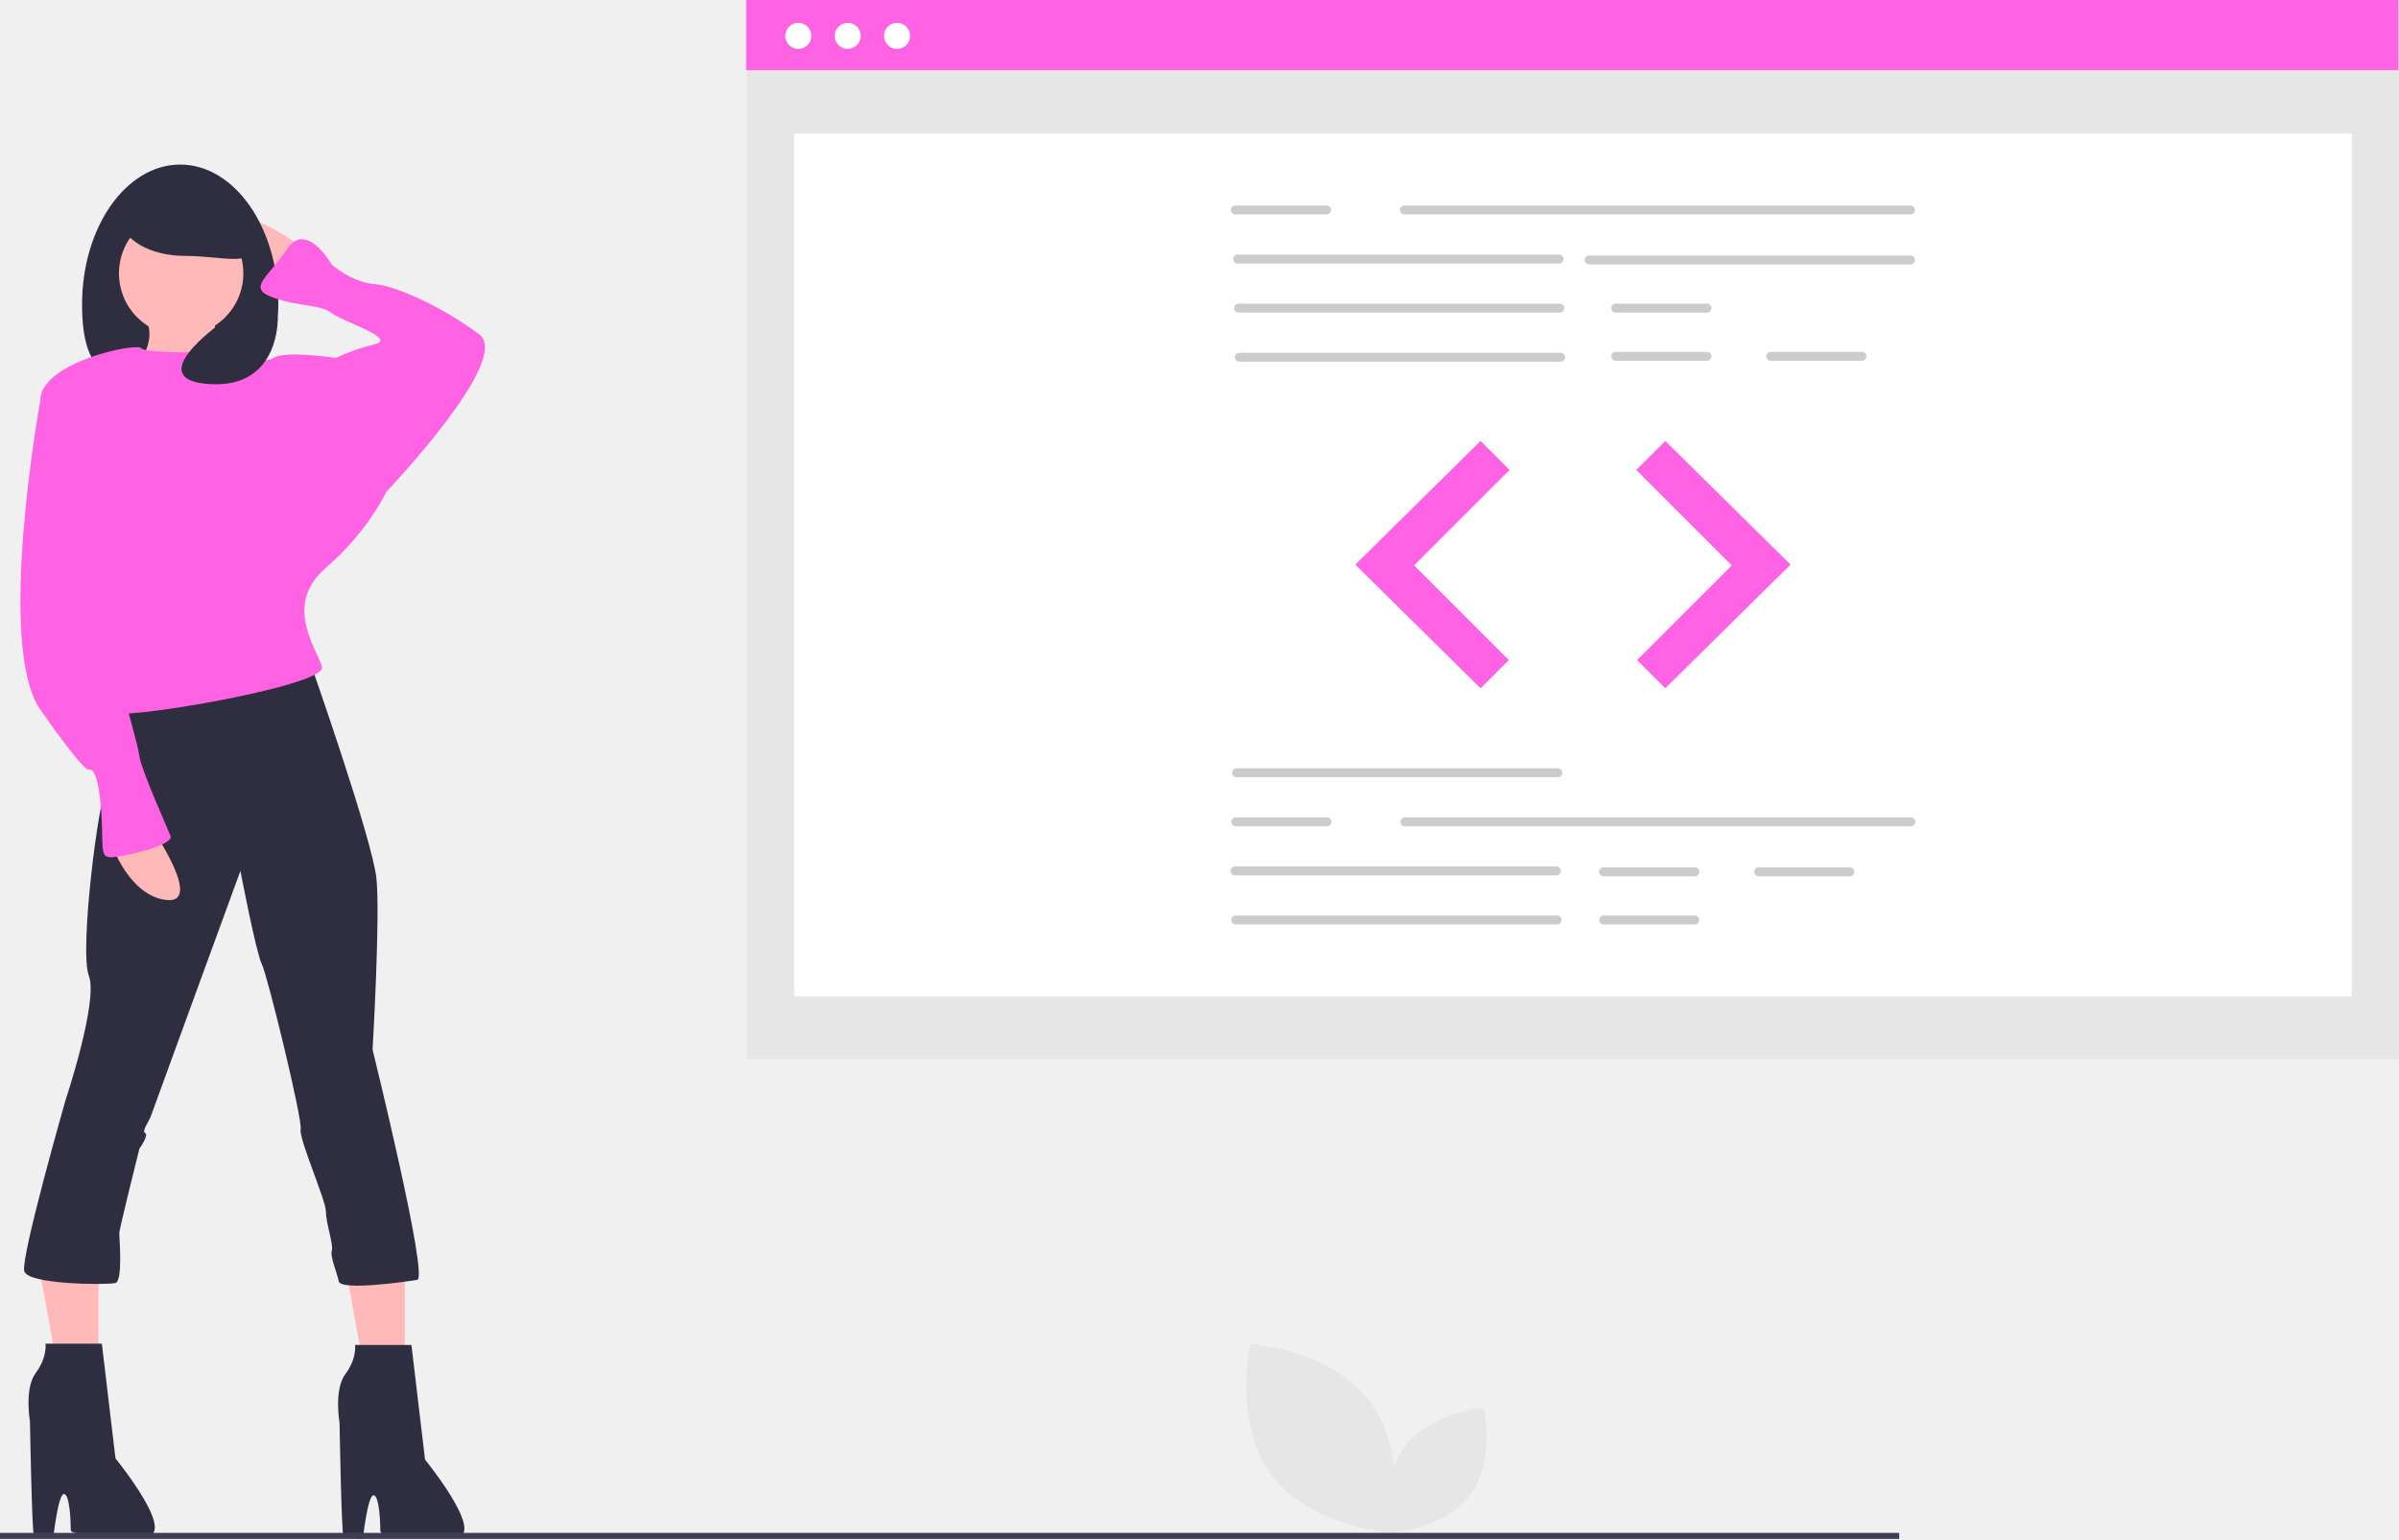
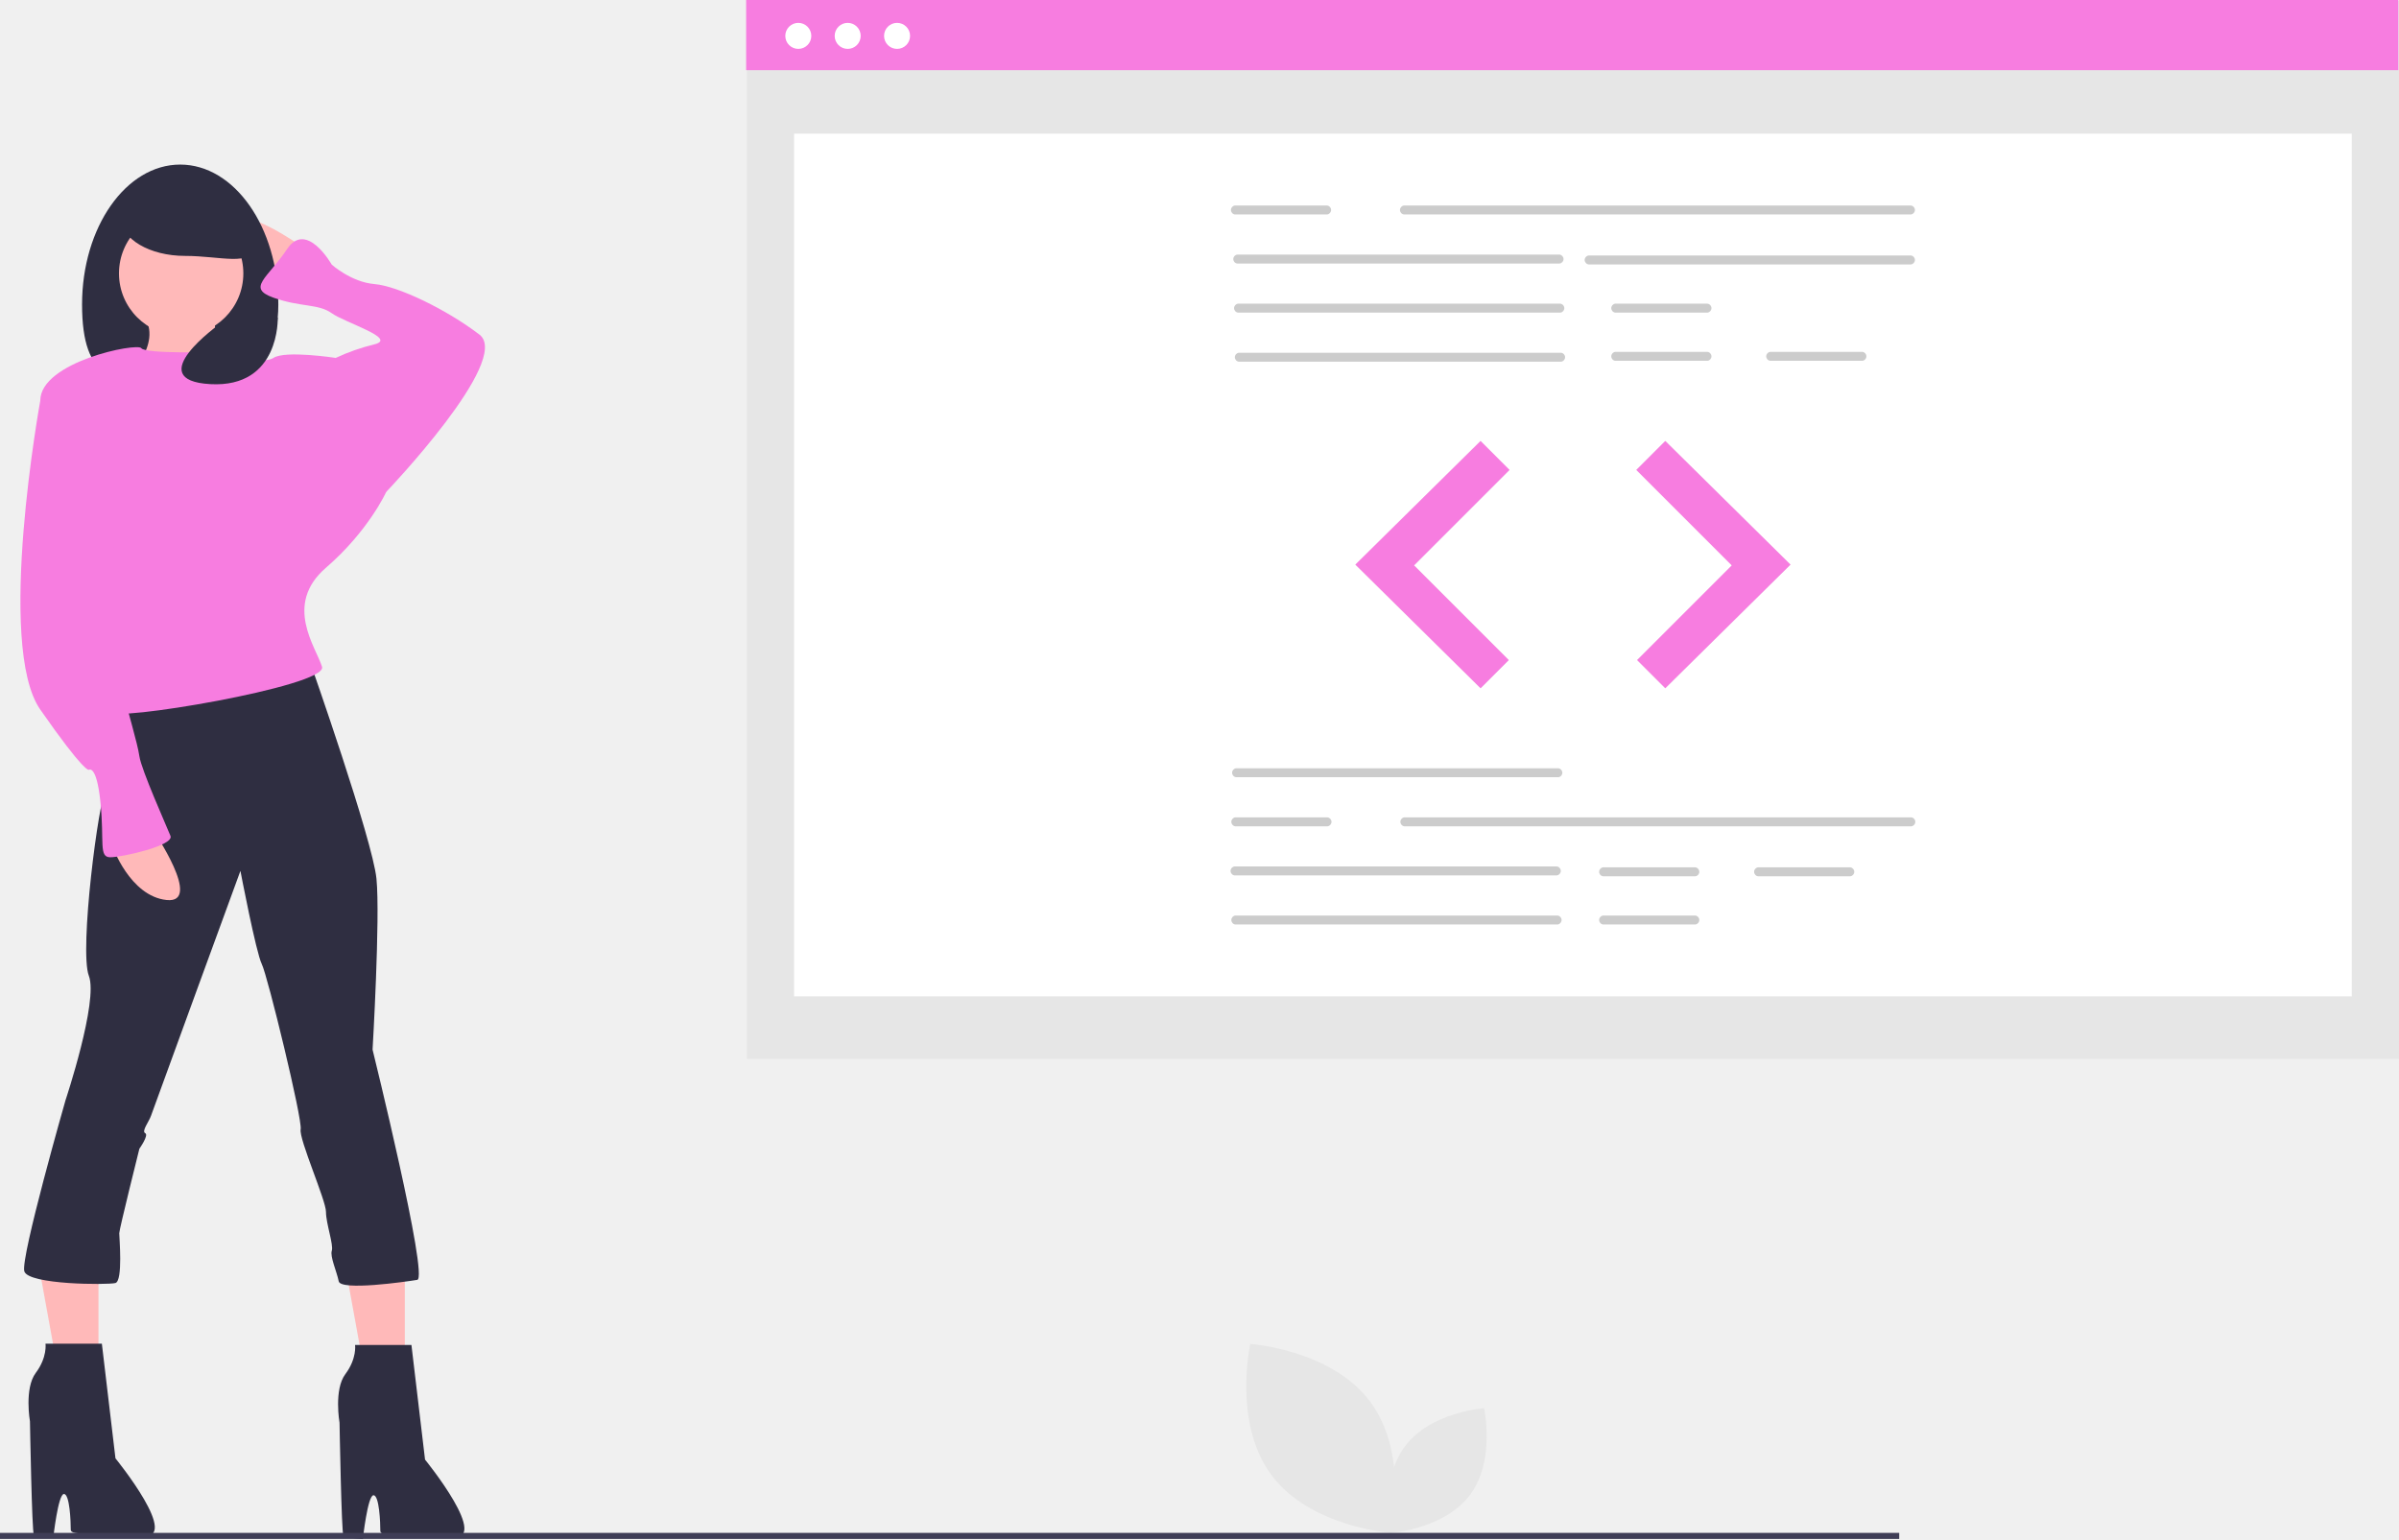
<svg xmlns="http://www.w3.org/2000/svg" id="b8c64dc2-e86a-49bc-92bf-164106d9e7fb" data-name="Layer 1" width="887.873" height="569.68" viewBox="0 0 887.873 569.68">
  <rect x="276.411" y="0.347" width="611.461" height="391.607" fill="#e6e6e6" />
  <rect x="293.896" y="49.464" width="576.492" height="319.322" fill="#fff" />
-   <rect x="276.15" width="611.461" height="25.977" fill="#ff63e3" />
+   <rect x="276.15" width="611.461" height="25.977" fill="#f77de0" />
  <circle cx="295.454" cy="13.281" r="4.815" fill="#fff" />
  <circle cx="313.73" cy="13.281" r="4.815" fill="#fff" />
  <circle cx="332.005" cy="13.281" r="4.815" fill="#fff" />
  <path d="M863.33,244.533H675.643a1.666,1.666,0,0,1,0-3.303H863.33a1.666,1.666,0,0,1,0,3.303Z" transform="translate(-156.0636 -165.16)" fill="#ccc" />
  <path d="M733.282,262.7H613.95a1.666,1.666,0,0,1,0-3.303H733.282a1.666,1.666,0,0,1,0,3.303Z" transform="translate(-156.0636 -165.16)" fill="#ccc" />
  <path d="M863.33,263.03H743.999a1.666,1.666,0,0,1,0-3.303h119.332a1.666,1.666,0,0,1,0,3.303Z" transform="translate(-156.0636 -165.16)" fill="#ccc" />
  <path d="M733.571,280.867H614.24a1.666,1.666,0,0,1,0-3.303H733.571a1.666,1.666,0,0,1,0,3.303Z" transform="translate(-156.0636 -165.16)" fill="#ccc" />
  <path d="M733.861,299.035H614.529a1.666,1.666,0,0,1,0-3.303H733.861a1.666,1.666,0,0,1,0,3.303Z" transform="translate(-156.0636 -165.16)" fill="#ccc" />
  <path d="M788.024,280.867H753.846a1.666,1.666,0,0,1,0-3.303h34.178a1.666,1.666,0,0,1,0,3.303Z" transform="translate(-156.0636 -165.16)" fill="#ccc" />
  <path d="M788.024,298.705H753.846a1.666,1.666,0,0,1,0-3.303h34.178a1.666,1.666,0,0,1,0,3.303Z" transform="translate(-156.0636 -165.16)" fill="#ccc" />
  <path d="M845.373,298.705h-34.178a1.666,1.666,0,0,1,0-3.303h34.178a1.666,1.666,0,0,1,0,3.303Z" transform="translate(-156.0636 -165.16)" fill="#ccc" />
  <path d="M647.259,244.533h-34.178a1.666,1.666,0,0,1,0-3.303h34.178a1.666,1.666,0,0,1,0,3.303Z" transform="translate(-156.0636 -165.16)" fill="#ccc" />
  <path d="M732.847,452.838H613.515a1.666,1.666,0,0,1,0-3.303h119.332a1.666,1.666,0,0,1,0,3.303Z" transform="translate(-156.0636 -165.16)" fill="#ccc" />
  <path d="M732.268,489.173H612.936a1.666,1.666,0,0,1,0-3.303h119.332a1.666,1.666,0,0,1,0,3.303Z" transform="translate(-156.0636 -165.16)" fill="#ccc" />
  <path d="M732.558,507.341H613.226a1.666,1.666,0,0,1,0-3.303h119.332a1.666,1.666,0,0,1,0,3.303Z" transform="translate(-156.0636 -165.16)" fill="#ccc" />
  <path d="M783.534,489.504H749.357a1.666,1.666,0,0,1,0-3.303h34.178a1.666,1.666,0,0,1,0,3.303Z" transform="translate(-156.0636 -165.16)" fill="#ccc" />
  <path d="M783.534,507.341H749.357a1.666,1.666,0,0,1,0-3.303h34.178a1.666,1.666,0,0,1,0,3.303Z" transform="translate(-156.0636 -165.16)" fill="#ccc" />
  <path d="M840.883,489.504H806.706a1.666,1.666,0,0,1,0-3.303h34.178a1.666,1.666,0,0,1,0,3.303Z" transform="translate(-156.0636 -165.16)" fill="#ccc" />
  <path d="M863.475,471.006H675.788a1.666,1.666,0,0,1,0-3.303H863.475a1.666,1.666,0,0,1,0,3.303Z" transform="translate(-156.0636 -165.16)" fill="#ccc" />
  <path d="M647.403,471.006h-34.178a1.666,1.666,0,0,1,0-3.303h34.178a1.666,1.666,0,0,1,0,3.303Z" transform="translate(-156.0636 -165.16)" fill="#ccc" />
  <polygon points="547.965 163.221 501.622 208.985 547.965 254.748 558.392 244.321 523.345 209.274 558.681 173.938 547.965 163.221" fill="#e6e6e6" />
  <polygon points="616.32 163.221 662.662 208.985 616.32 254.748 605.893 244.321 640.939 209.274 605.603 173.938 616.32 163.221" fill="#e6e6e6" />
-   <polygon points="547.965 163.221 501.622 208.985 547.965 254.748 558.392 244.321 523.345 209.274 558.681 173.938 547.965 163.221" fill="#ff63e3" />
-   <polygon points="616.32 163.221 662.662 208.985 616.32 254.748 605.893 244.321 640.939 209.274 605.603 173.938 616.32 163.221" fill="#ff63e3" />
+   <polygon points="547.965 163.221 501.622 208.985 547.965 254.748 558.392 244.321 523.345 209.274 558.681 173.938 547.965 163.221" fill="#f77de0" />
+   <polygon points="616.32 163.221 662.662 208.985 616.32 254.748 605.893 244.321 640.939 209.274 605.603 173.938 616.32 163.221" fill="#f77de0" />
  <path d="M626.667,711.195c14.42,19.311,44.352,21.344,44.352,21.344s6.554-29.277-7.866-48.588-44.352-21.344-44.352-21.344S612.247,691.884,626.667,711.195Z" transform="translate(-156.0636 -165.16)" fill="#e6e6e6" />
  <path d="M700.123,718.455c-9.515,12.743-29.267,14.084-29.267,14.084s-4.324-19.319,5.191-32.062,29.267-14.084,29.267-14.084S709.638,705.712,700.123,718.455Z" transform="translate(-156.0636 -165.16)" fill="#e6e6e6" />
  <polygon points="149.825 460.994 149.825 511.12 135.503 511.12 125.956 458.607 149.825 460.994" fill="#ffb9b9" />
  <polygon points="36.445 460.994 36.445 511.12 22.124 511.12 12.576 458.607 36.445 460.994" fill="#ffb9b9" />
  <path d="M268.061,256.642s-23.014-16.541-25.891-8.63S259.431,270.307,259.431,270.307Z" transform="translate(-156.0636 -165.16)" fill="#ffb9b9" />
  <path d="M186.433,277.858c0,28.598,12.313,29.487,32.371,29.487s40.267-.889,40.267-29.487-16.261-51.782-36.319-51.782S186.433,249.26,186.433,277.858Z" transform="translate(-156.0636 -165.16)" fill="#2f2e41" />
  <path d="M235.698,277.499s-2.877,21.576,10.788,23.014-44.59,5.753-44.59,5.753,15.103-13.665,7.192-24.452S235.698,277.499,235.698,277.499Z" transform="translate(-156.0636 -165.16)" fill="#ffb9b9" />
  <path d="M308.336,662.983l5.034,42.432s25.172,30.925,9.349,28.768-25.891.459-25.891-2.418-.372-13.155-2.53-13.155-3.943,16.23-3.943,16.23-6.473-.49-7.192-1.209-1.438-41.88-1.438-41.88-2.158-12.226,2.158-17.98,3.596-10.788,3.596-10.788Z" transform="translate(-156.0636 -165.16)" fill="#2f2e41" />
  <path d="M193.763,662.517l5.034,42.432s25.172,30.925,9.349,28.768-25.891.459-25.891-2.418-.372-13.155-2.53-13.155-3.943,16.23-3.943,16.23-6.473-.49-7.192-1.209-1.438-41.88-1.438-41.88-2.158-12.226,2.158-17.98,3.596-10.788,3.596-10.788Z" transform="translate(-156.0636 -165.16)" fill="#2f2e41" />
  <path d="M270.938,410.548s23.014,65.446,24.452,79.83-1.438,63.289-1.438,63.289,20.856,84.499,16.541,85.218-28.346,4.129-29.065.533-3.283-9.163-2.564-11.321S276.707,618.028,276.707,613.713s-10.084-26.964-9.365-30.559-12.226-56.816-14.384-61.131-7.911-34.521-7.911-34.521-32.363,88.46-33.083,90.618-3.596,5.754-2.158,6.473-2.158,5.754-2.158,5.754-7.452,29.84-7.452,31.279,1.438,17.719-1.438,18.438-32.261.673-33.7-4.361,15.261-63.336,15.261-63.336,12.226-36.679,8.63-46.028,3.596-65.446,6.473-69.761,3.596-30.206,3.596-30.206Z" transform="translate(-156.0636 -165.16)" fill="#2f2e41" />
  <circle cx="67.048" cy="101.191" r="23.014" fill="#ffb9b9" />
-   <path d="M235.698,295.478s-25.891.719-27.329-1.438-37.398,5.034-37.398,19.418,20.856,70.48,20.856,70.48,7.911,40.275,5.753,44.59,79.83-9.349,77.672-16.541-14.384-23.014,1.438-36.679,22.295-28.048,22.295-28.048l-18.699-49.624s-18.699-2.877-23.014,0S235.698,295.478,235.698,295.478Z" transform="translate(-156.0636 -165.16)" fill="#ff63e3" />
-   <path d="M293.952,350.856l5.034-3.596s46.747-48.905,34.521-58.254S303.301,271.026,294.671,270.307s-15.822-7.192-15.822-7.192-9.349-16.541-16.541-5.753-15.103,14.384-5.034,17.98,16.541,2.158,21.576,5.754,24.452,9.349,15.822,11.507a77.195,77.195,0,0,0-14.384,5.034L270.938,314.177Z" transform="translate(-156.0636 -165.16)" fill="#ff63e3" />
+   <path d="M235.698,295.478s-25.891.719-27.329-1.438-37.398,5.034-37.398,19.418,20.856,70.48,20.856,70.48,7.911,40.275,5.753,44.59,79.83-9.349,77.672-16.541-14.384-23.014,1.438-36.679,22.295-28.048,22.295-28.048l-18.699-49.624s-18.699-2.877-23.014,0S235.698,295.478,235.698,295.478Z" transform="translate(-156.0636 -165.16)" fill="#f77de0" />
+   <path d="M293.952,350.856l5.034-3.596s46.747-48.905,34.521-58.254S303.301,271.026,294.671,270.307s-15.822-7.192-15.822-7.192-9.349-16.541-16.541-5.753-15.103,14.384-5.034,17.98,16.541,2.158,21.576,5.754,24.452,9.349,15.822,11.507a77.195,77.195,0,0,0-14.384,5.034L270.938,314.177Z" transform="translate(-156.0636 -165.16)" fill="#f77de0" />
  <path d="M212.684,472.399s18.699,27.329,5.034,25.891-20.137-20.137-20.137-20.137Z" transform="translate(-156.0636 -165.16)" fill="#ffb9b9" />
-   <path d="M176.005,309.862l-5.034,3.596s-16.541,90.618,0,114.351,17.98,22.295,17.98,22.295,2.877-2.158,4.315,12.226-.719,20.137,3.596,20.137,23.733-4.315,22.295-7.911-10.788-24.452-11.507-29.487-4.315-16.541-5.753-23.014,6.473-10.069,2.877-23.733-8.63-38.117-8.63-43.151S176.005,309.862,176.005,309.862Z" transform="translate(-156.0636 -165.16)" fill="#ff63e3" />
+   <path d="M176.005,309.862l-5.034,3.596s-16.541,90.618,0,114.351,17.98,22.295,17.98,22.295,2.877-2.158,4.315,12.226-.719,20.137,3.596,20.137,23.733-4.315,22.295-7.911-10.788-24.452-11.507-29.487-4.315-16.541-5.753-23.014,6.473-10.069,2.877-23.733-8.63-38.117-8.63-43.151S176.005,309.862,176.005,309.862Z" transform="translate(-156.0636 -165.16)" fill="#f77de0" />
  <path d="M200.817,245.854c0,7.745,10.626,14.024,23.733,14.024s25.172,4.149,25.172-3.596-12.064-24.452-25.172-24.452S200.817,238.109,200.817,245.854Z" transform="translate(-156.0636 -165.16)" fill="#2f2e41" />
  <path d="M258.856,282.712s.969,26.071-24.939,24.633,3.501-22.285,3.501-22.285Z" transform="translate(-156.0636 -165.16)" fill="#2f2e41" />
  <rect y="567.379" width="702.906" height="2.241" fill="#3f3d56" />
</svg>
